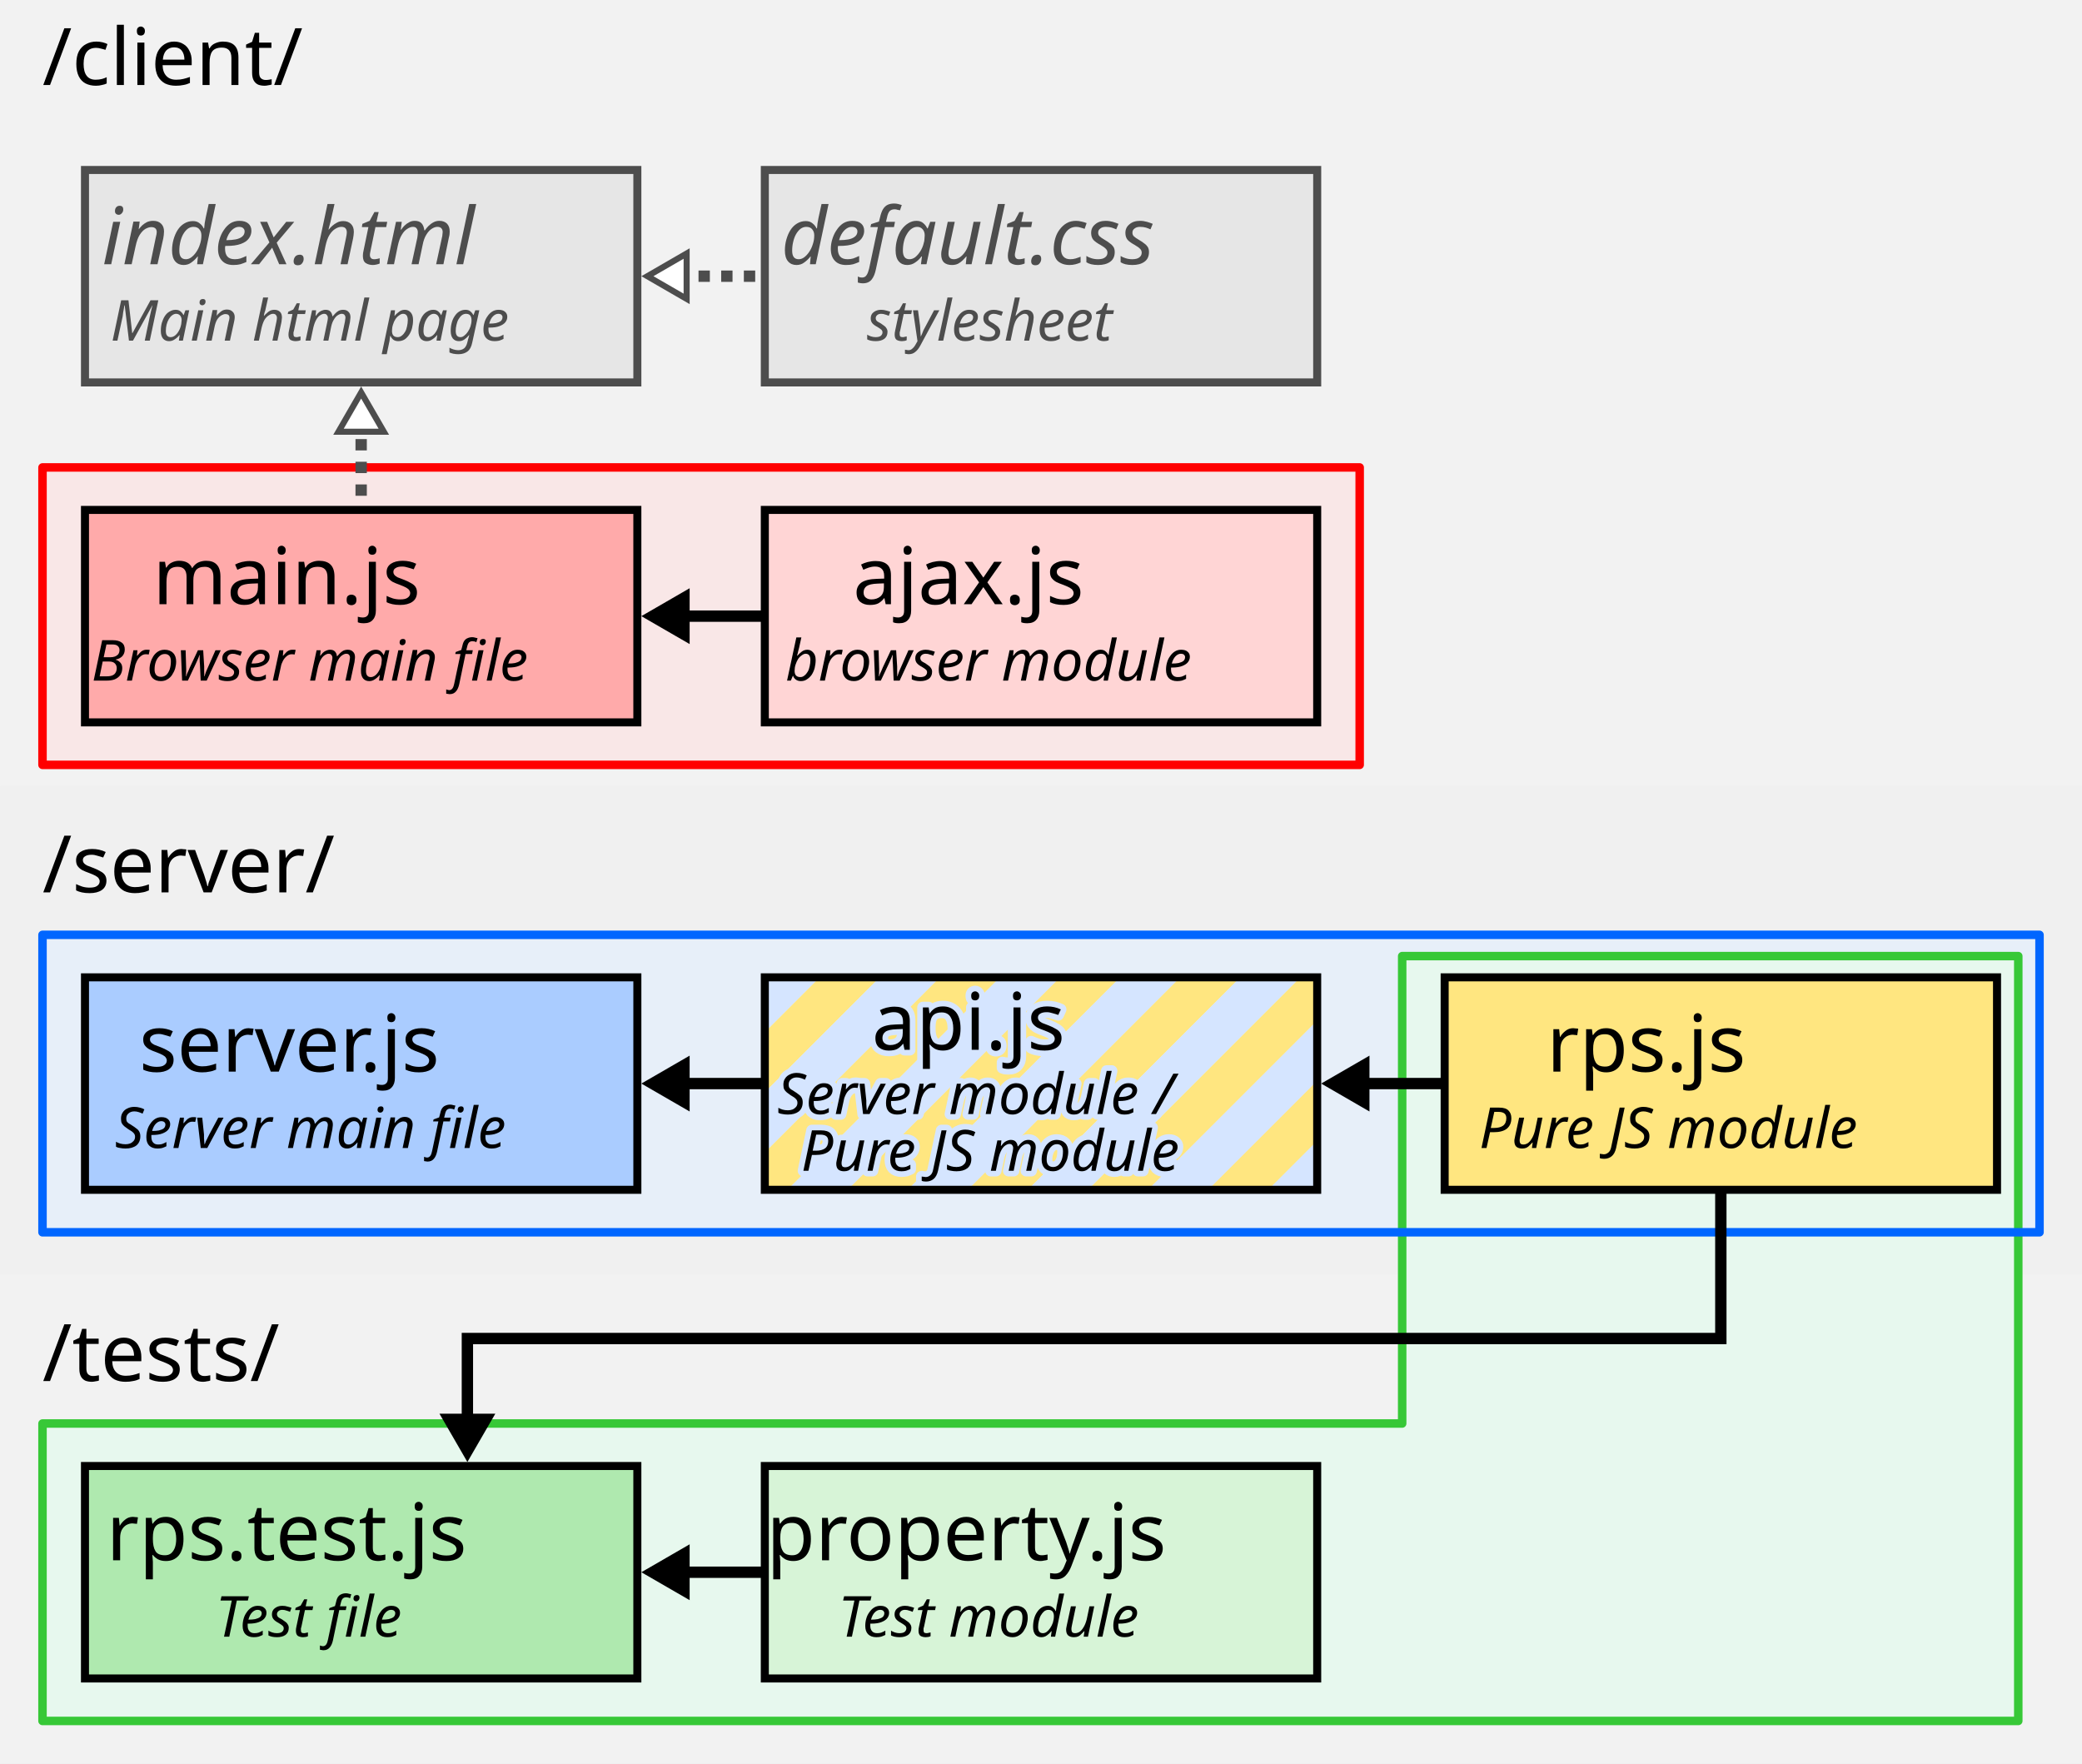
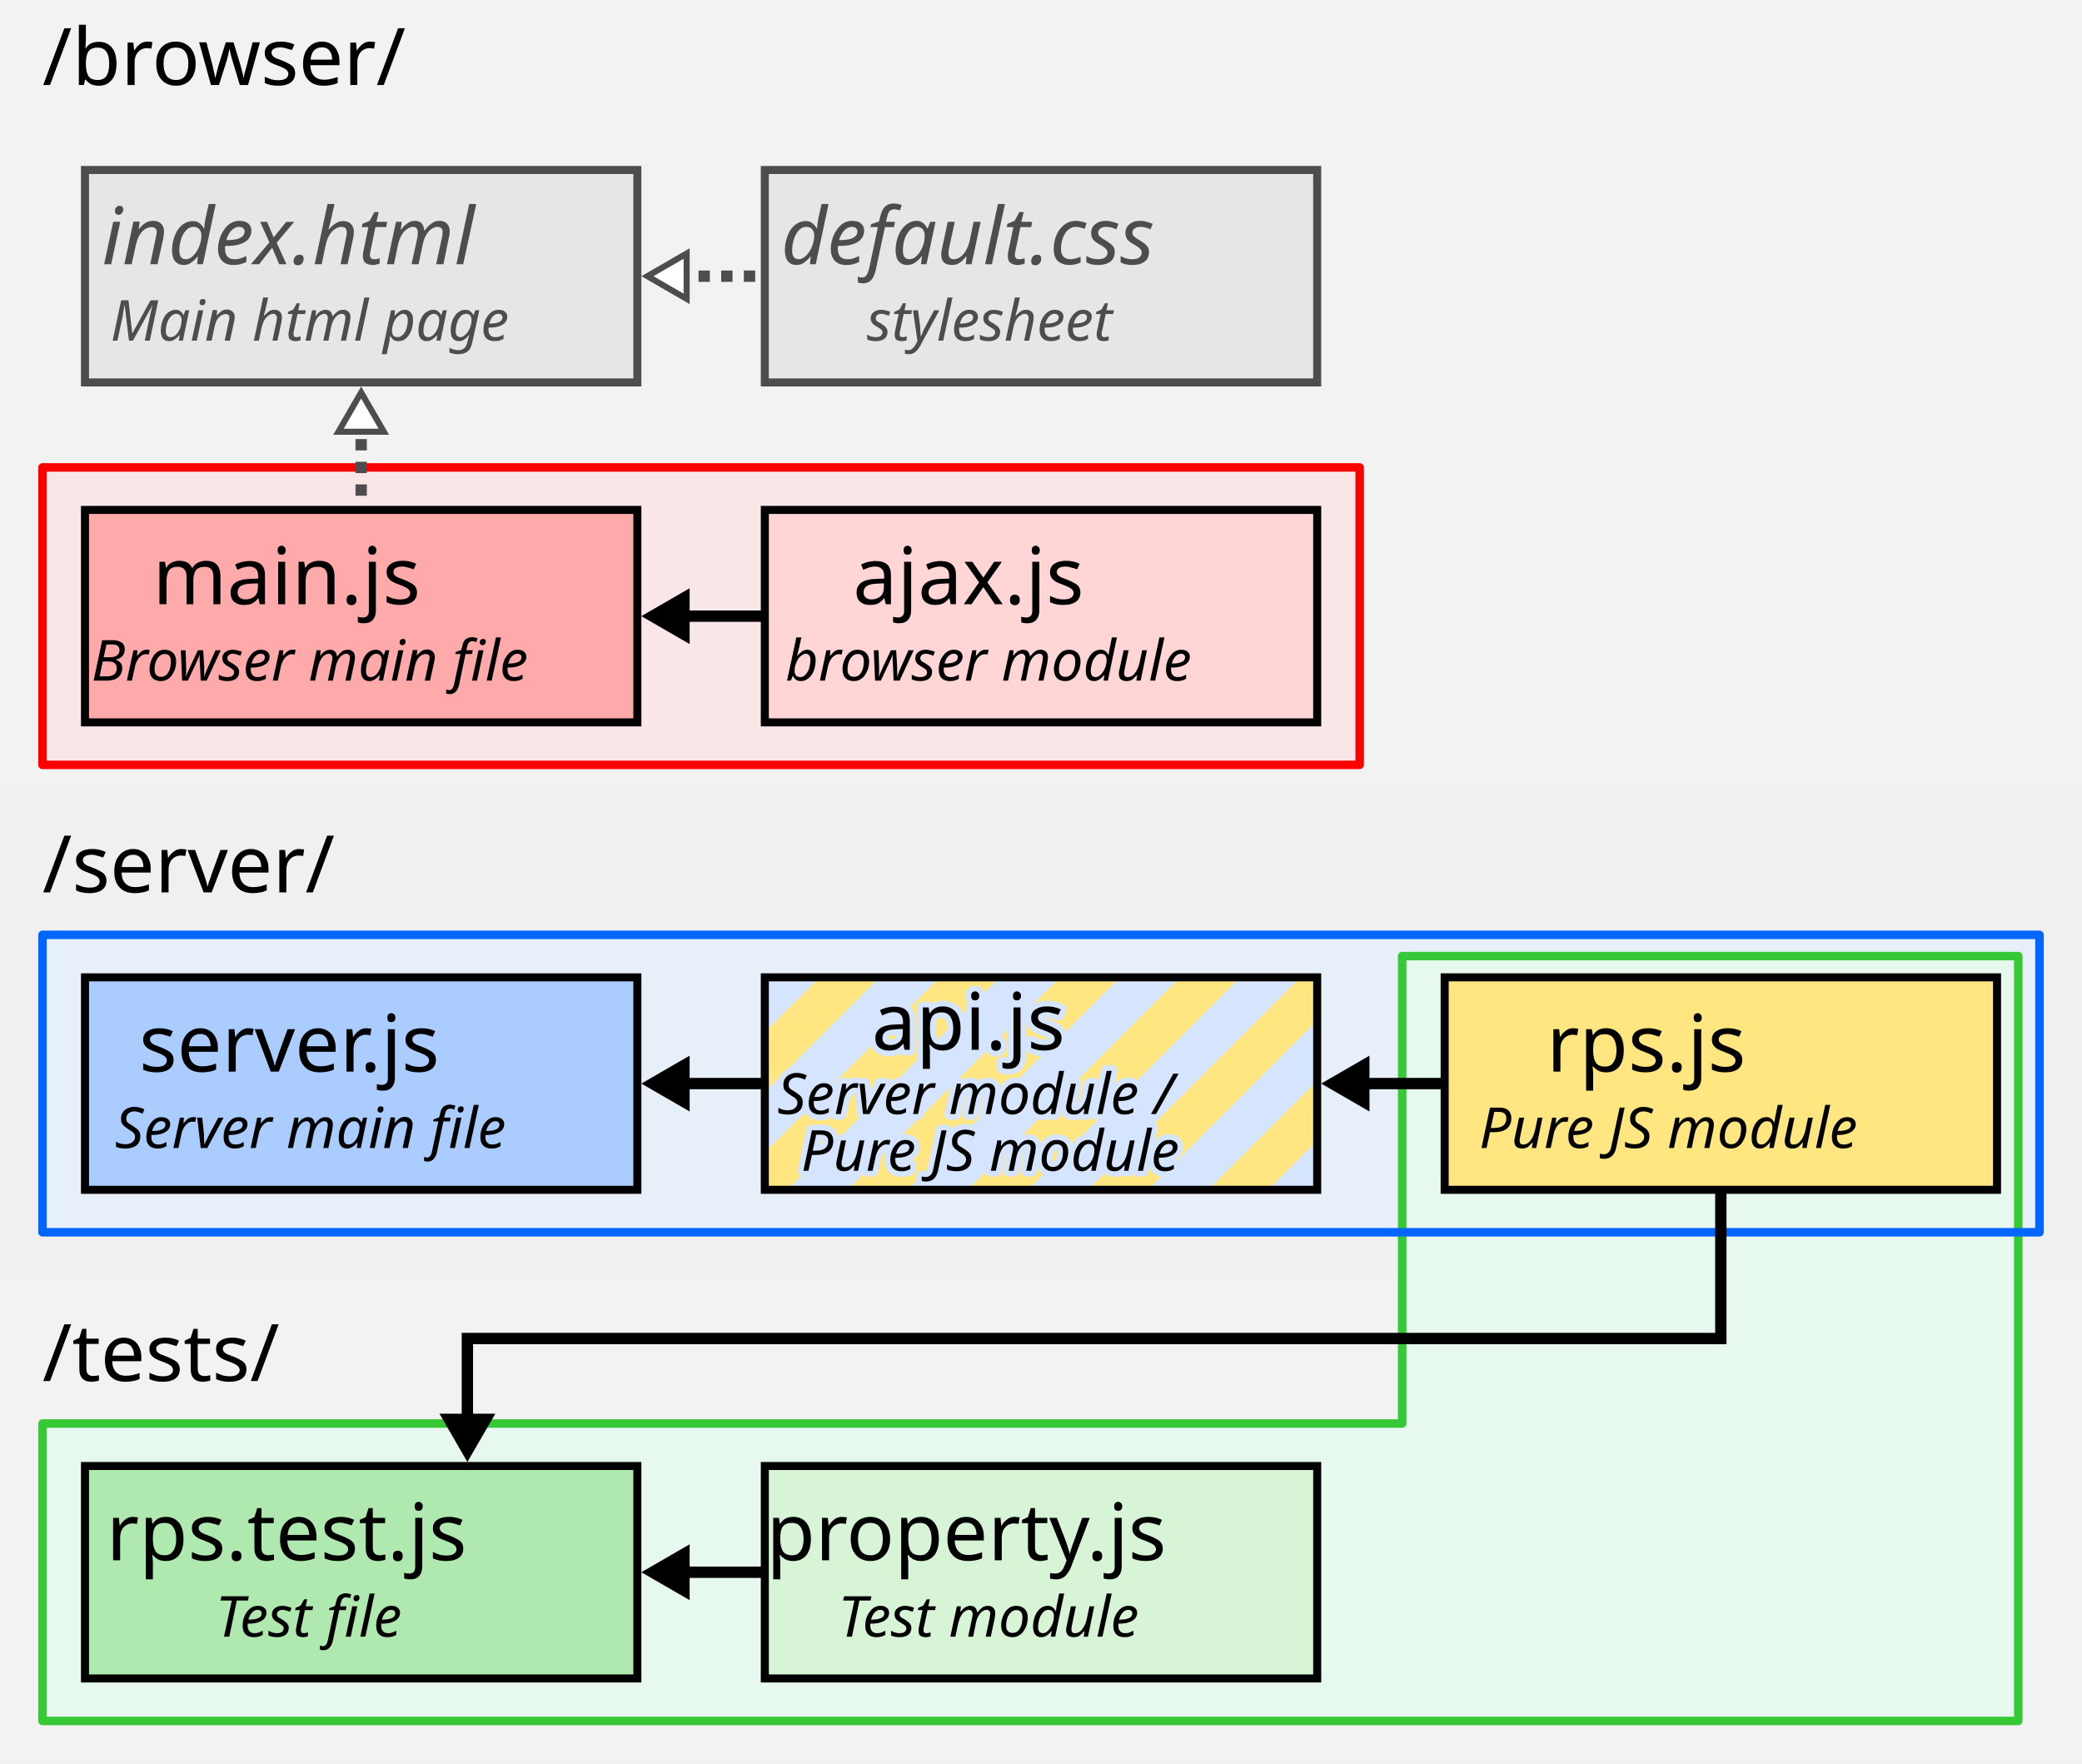
<svg xmlns="http://www.w3.org/2000/svg" xmlns:xlink="http://www.w3.org/1999/xlink" width="490" height="415" viewBox="0 0 129.646 109.802" version="1.1" id="svg8">
  <defs id="defs2">
    <marker style="overflow:visible" id="marker1906" refX="0.0" refY="0.0" orient="auto">
      <path transform="scale(-0.4) translate(-4.5,0)" style="fill-rule:evenodd;fill:#ffffff;stroke:#4d4d4d;stroke-width:1pt;stroke-opacity:1" d="M 5.77,0.0 L -2.88,5.0 L -2.88,-5.0 L 5.77,0.0 z " id="path1904" />
    </marker>
    <marker orient="auto" refY="0.0" refX="0.0" id="EmptyTriangleInM" style="overflow:visible">
      <path id="path1286" d="M 5.77,0.0 L -2.88,5.0 L -2.88,-5.0 L 5.77,0.0 z " style="fill-rule:evenodd;fill:#ffffff;stroke:#4d4d4d;stroke-width:1pt;stroke-opacity:1" transform="scale(-0.4) translate(-4.5,0)" />
    </marker>
    <marker style="overflow:visible" id="marker7962" refX="0" refY="0" orient="auto">
      <path transform="scale(-0.4)" style="fill:#000000;fill-opacity:1;fill-rule:evenodd;stroke:#000000;stroke-width:1pt;stroke-opacity:1" d="M 5.77,0 -2.88,5 V -5 Z" id="path7960" />
    </marker>
    <marker style="overflow:visible" id="marker5481" refX="0" refY="0" orient="auto">
      <path transform="scale(-0.4)" style="fill:#000000;fill-opacity:1;fill-rule:evenodd;stroke:#000000;stroke-width:1pt;stroke-opacity:1" d="M 5.77,0 -2.88,5 V -5 Z" id="path5479" />
    </marker>
    <marker style="overflow:visible" id="marker5271" refX="0" refY="0" orient="auto">
      <path transform="scale(-0.4)" style="fill:#000000;fill-opacity:1;fill-rule:evenodd;stroke:#000000;stroke-width:1pt;stroke-opacity:1" d="M 5.77,0 -2.88,5 V -5 Z" id="path5269" />
    </marker>
    <marker orient="auto" refY="0" refX="0" id="marker5067" style="overflow:visible">
      <path id="path5065" d="M 5.77,0 -2.88,5 V -5 Z" style="fill:#000000;fill-opacity:1;fill-rule:evenodd;stroke:#000000;stroke-width:1pt;stroke-opacity:1" transform="scale(-0.4)" />
    </marker>
    <marker orient="auto" refY="0" refX="0" id="marker4869" style="overflow:visible">
      <path id="path4867" d="M 5.77,0 -2.88,5 V -5 Z" style="fill:#4d4d4d;fill-opacity:1;fill-rule:evenodd;stroke:#4d4d4d;stroke-width:1pt;stroke-opacity:1" transform="scale(-0.4)" />
    </marker>
    <marker style="overflow:visible" id="marker4311" refX="0" refY="0" orient="auto">
      <path transform="scale(-0.4)" style="fill:#000000;fill-opacity:1;fill-rule:evenodd;stroke:#000000;stroke-width:1pt;stroke-opacity:1" d="M 5.77,0 -2.88,5 V -5 Z" id="path4309" />
    </marker>
    <marker orient="auto" refY="0" refX="0" id="marker15187" style="overflow:visible">
      <path id="path15185" d="M 5.77,0 -2.88,5 V -5 Z" style="fill:#000000;fill-opacity:1;fill-rule:evenodd;stroke:#000000;stroke-width:1pt;stroke-opacity:1" transform="scale(-0.4)" />
    </marker>
    <marker orient="auto" refY="0" refX="0" id="marker14946" style="overflow:visible">
      <path id="path14944" d="M 5.77,0 -2.88,5 V -5 Z" style="fill:#afe9af;fill-opacity:1;fill-rule:evenodd;stroke:#000000;stroke-width:1pt;stroke-opacity:1" transform="scale(-0.4)" />
    </marker>
    <marker orient="auto" refY="0" refX="0" id="marker12534" style="overflow:visible">
      <path id="path12532" d="M 5.77,0 -2.88,5 V -5 Z" style="fill:#000000;fill-opacity:1;fill-rule:evenodd;stroke:#000000;stroke-width:1pt;stroke-opacity:1" transform="scale(-0.4)" />
    </marker>
    <marker orient="auto" refY="0" refX="0" id="marker10486" style="overflow:visible">
      <path id="path10484" d="M 5.77,0 -2.88,5 V -5 Z" style="fill:#000000;fill-opacity:1;fill-rule:evenodd;stroke:#000000;stroke-width:1pt;stroke-opacity:1" transform="scale(-0.4)" />
    </marker>
    <marker orient="auto" refY="0" refX="0" id="DotM" style="overflow:visible">
      <path id="path1035" d="m -2.5,-1 c 0,2.76 -2.24,5 -5,5 -2.76,0 -5,-2.24 -5,-5 0,-2.76 2.24,-5 5,-5 2.76,0 5,2.24 5,5 z" style="fill:#000000;fill-opacity:1;fill-rule:evenodd;stroke:#000000;stroke-width:1pt;stroke-opacity:1" transform="matrix(0.4,0,0,0.4,2.96,0.4)" />
    </marker>
    <marker orient="auto" refY="0" refX="0" id="DotS" style="overflow:visible">
      <path id="path1038" d="m -2.5,-1 c 0,2.76 -2.24,5 -5,5 -2.76,0 -5,-2.24 -5,-5 0,-2.76 2.24,-5 5,-5 2.76,0 5,2.24 5,5 z" style="fill:#000000;fill-opacity:1;fill-rule:evenodd;stroke:#000000;stroke-width:1pt;stroke-opacity:1" transform="matrix(0.2,0,0,0.2,1.48,0.2)" />
    </marker>
    <marker orient="auto" refY="0" refX="0" id="TriangleInS" style="overflow:visible">
      <path id="path1110" d="M 5.77,0 -2.88,5 V -5 Z" style="fill:#000000;fill-opacity:1;fill-rule:evenodd;stroke:#000000;stroke-width:1pt;stroke-opacity:1" transform="scale(-0.2)" />
    </marker>
    <marker orient="auto" refY="0" refX="0" id="Arrow2Sstart" style="overflow:visible">
      <path id="path1001" style="fill:#000000;fill-opacity:1;fill-rule:evenodd;stroke:#000000;stroke-width:0.625;stroke-linejoin:round;stroke-opacity:1" d="M 8.719,4.034 -2.207,0.016 8.719,-4.002 c -1.745,2.372 -1.735,5.617 -6e-7,8.035 z" transform="matrix(0.3,0,0,0.3,-0.69,0)" />
    </marker>
    <marker orient="auto" refY="0" refX="0" id="marker1353" style="overflow:visible">
      <path id="path1351" style="fill:#000000;fill-opacity:1;fill-rule:evenodd;stroke:#000000;stroke-width:0.625;stroke-linejoin:round;stroke-opacity:1" d="M 8.719,4.034 -2.207,0.016 8.719,-4.002 c -1.745,2.372 -1.735,5.617 -6e-7,8.035 z" transform="scale(0.6)" />
    </marker>
    <marker orient="auto" refY="0" refX="0" id="marker1313" style="overflow:visible">
      <path id="path1311" style="fill:#000000;fill-opacity:1;fill-rule:evenodd;stroke:#000000;stroke-width:0.625;stroke-linejoin:round;stroke-opacity:1" d="M 8.719,4.034 -2.207,0.016 8.719,-4.002 c -1.745,2.372 -1.735,5.617 -6e-7,8.035 z" transform="scale(0.6)" />
    </marker>
    <marker orient="auto" refY="0" refX="0" id="Arrow2Mstart" style="overflow:visible">
      <path id="path995" style="fill:#000000;fill-opacity:1;fill-rule:evenodd;stroke:#000000;stroke-width:0.625;stroke-linejoin:round;stroke-opacity:1" d="M 8.719,4.034 -2.207,0.016 8.719,-4.002 c -1.745,2.372 -1.735,5.617 -6e-7,8.035 z" transform="scale(0.6)" />
    </marker>
    <marker orient="auto" refY="0" refX="0" id="Arrow2Lstart" style="overflow:visible">
      <path id="path989" style="fill:#000000;fill-opacity:1;fill-rule:evenodd;stroke:#000000;stroke-width:0.625;stroke-linejoin:round;stroke-opacity:1" d="M 8.719,4.034 -2.207,0.016 8.719,-4.002 c -1.745,2.372 -1.735,5.617 -6e-7,8.035 z" transform="matrix(1.1,0,0,1.1,1.1,0)" />
    </marker>
    <marker orient="auto" refY="0" refX="0" id="TriangleOutL" style="overflow:visible">
      <path id="path1113" d="M 5.77,0 -2.88,5 V -5 Z" style="fill:#000000;fill-opacity:1;fill-rule:evenodd;stroke:#000000;stroke-width:1pt;stroke-opacity:1" transform="scale(0.8)" />
    </marker>
    <marker style="overflow:visible" id="marker4273-6" refX="0" refY="0" orient="auto">
      <path transform="scale(-0.4)" style="fill:#000000;fill-opacity:1;fill-rule:evenodd;stroke:#000000;stroke-width:1pt;stroke-opacity:1" d="M 5.77,0 -2.88,5 V -5 Z" id="path4271-0" />
    </marker>
    <marker orient="auto" refY="0" refX="0" id="marker12534-7" style="overflow:visible">
      <path id="path12532-5" d="M 5.77,0 -2.88,5 V -5 Z" style="fill:#000000;fill-opacity:1;fill-rule:evenodd;stroke:#000000;stroke-width:1pt;stroke-opacity:1" transform="scale(-0.4)" />
    </marker>
    <marker orient="auto" refY="0" refX="0" id="marker12534-2" style="overflow:visible">
      <path id="path12532-2" d="M 5.77,0 -2.88,5 V -5 Z" style="fill:#000000;fill-opacity:1;fill-rule:evenodd;stroke:#000000;stroke-width:1pt;stroke-opacity:1" transform="scale(-0.4)" />
    </marker>
    <marker orient="auto" refY="0" refX="0" id="marker12534-5" style="overflow:visible">
      <path id="path12532-6" d="M 5.77,0 -2.88,5 V -5 Z" style="fill:#000000;fill-opacity:1;fill-rule:evenodd;stroke:#000000;stroke-width:1pt;stroke-opacity:1" transform="scale(-0.4)" />
    </marker>
    <clipPath clipPathUnits="userSpaceOnUse" id="clipPath3183">
      <rect style="opacity:1;vector-effect:none;fill:#d5e5ff;fill-opacity:1;stroke:none;stroke-width:0.5;stroke-linecap:butt;stroke-linejoin:miter;stroke-miterlimit:4;stroke-dasharray:none;stroke-dashoffset:0;stroke-opacity:1" id="rect3185" width="34.396" height="13.229" x="-173.849" y="99.335" transform="rotate(-45)" />
    </clipPath>
    <marker style="overflow:visible" id="marker10348-6" refX="0" refY="0" orient="auto">
      <path transform="scale(-0.4)" style="fill:#000000;fill-opacity:1;fill-rule:evenodd;stroke:#000000;stroke-width:1pt;stroke-opacity:1" d="M 5.77,0 -2.88,5 V -5 Z" id="path10346-1" />
    </marker>
    <clipPath clipPathUnits="userSpaceOnUse" id="clipPath512">
      <rect y="183.049" x="-70.527" height="22.49" width="42.333" id="rect514" style="opacity:1;vector-effect:none;fill:#f2f2f2;fill-opacity:1;stroke:none;stroke-width:0.5;stroke-linecap:butt;stroke-linejoin:miter;stroke-miterlimit:4;stroke-dasharray:none;stroke-dashoffset:0;stroke-opacity:1" />
    </clipPath>
  </defs>
  <g id="layer1" transform="translate(-18.94968,-176.6146)">
    <path id="path1711" d="M 21.596,234.823 H 145.95 v 18.521 H 21.596 Z" style="opacity:1;vector-effect:none;fill:#e7eff9;fill-opacity:1;stroke:none;stroke-width:0.529;stroke-linecap:butt;stroke-linejoin:round;stroke-miterlimit:4;stroke-dasharray:none;stroke-dashoffset:0;stroke-opacity:1" />
    <rect y="176.615" x="18.95" height="48.948" width="129.646" id="rect8801" style="opacity:1;vector-effect:none;fill:#f2f2f2;fill-opacity:1;stroke:none;stroke-width:0.5;stroke-linecap:butt;stroke-linejoin:miter;stroke-miterlimit:4;stroke-dasharray:none;stroke-dashoffset:0;stroke-opacity:1" />
    <path style="fill:#f9e7e7;fill-opacity:1;stroke:#ff0000;stroke-width:0.529;stroke-linecap:round;stroke-linejoin:round;stroke-miterlimit:4;stroke-dasharray:none;stroke-opacity:1" d="m 21.596,205.719 h 82.021 l 0,18.521 H 21.596 Z" id="path516" />
    <rect style="opacity:1;vector-effect:none;fill:#f2f2f2;fill-opacity:1;stroke:none;stroke-width:0.5;stroke-linecap:butt;stroke-linejoin:miter;stroke-miterlimit:4;stroke-dasharray:none;stroke-dashoffset:0;stroke-opacity:1" id="rect8680" width="129.646" height="30.427" x="18.95" y="255.99" />
    <path style="opacity:1;vector-effect:none;fill:#e7f8ee;fill-opacity:1;stroke:#37c837;stroke-width:0.529;stroke-linecap:butt;stroke-linejoin:round;stroke-miterlimit:4;stroke-dasharray:none;stroke-dashoffset:0;stroke-opacity:1" d="m 21.596,265.25 h 84.667 v -29.104 h 38.365 v 47.625 H 21.596 Z" id="path520" />
    <text xml:space="preserve" style="font-style:normal;font-variant:normal;font-weight:normal;font-stretch:normal;font-size:4.939px;line-height:1;font-family:'Fira Sans';-inkscape-font-specification:'Fira Sans';text-align:start;letter-spacing:0px;word-spacing:0px;text-anchor:start;fill:#000000;fill-opacity:1;stroke:none;stroke-width:0.265" x="21.596" y="232.177" id="text24-3">
      <tspan x="21.596" y="232.177" style="font-style:normal;font-variant:normal;font-weight:normal;font-stretch:normal;font-size:4.939px;line-height:1;font-family:'Fira Sans';-inkscape-font-specification:'Fira Sans';text-align:start;text-anchor:start;stroke-width:0.265" id="tspan22-7">/server/</tspan>
    </text>
    <text xml:space="preserve" style="font-style:normal;font-variant:normal;font-weight:normal;font-stretch:normal;font-size:4.939px;line-height:1;font-family:'Fira Sans';-inkscape-font-specification:'Fira Sans';text-align:start;letter-spacing:0px;word-spacing:0px;text-anchor:start;fill:#000000;fill-opacity:1;stroke:none;stroke-width:0.265" x="21.596" y="181.906" id="text177">
-       <tspan x="21.596" y="181.906" style="font-style:normal;font-variant:normal;font-weight:normal;font-stretch:normal;font-size:4.939px;line-height:1;font-family:'Fira Sans';-inkscape-font-specification:'Fira Sans';text-align:start;text-anchor:start;stroke-width:0.265" id="tspan175">/client/</tspan>
+       <tspan x="21.596" y="181.906" style="font-style:normal;font-variant:normal;font-weight:normal;font-stretch:normal;font-size:4.939px;line-height:1;font-family:'Fira Sans';-inkscape-font-specification:'Fira Sans';text-align:start;text-anchor:start;stroke-width:0.265" id="tspan175">/browser/</tspan>
    </text>
    <text id="text173" y="262.604" x="21.596" style="font-style:normal;font-variant:normal;font-weight:normal;font-stretch:normal;font-size:4.939px;line-height:1;font-family:'Fira Sans';-inkscape-font-specification:'Fira Sans';text-align:start;letter-spacing:0px;word-spacing:0px;text-anchor:start;fill:#000000;fill-opacity:1;stroke:none;stroke-width:0.265" xml:space="preserve">
      <tspan id="tspan171" style="font-style:normal;font-variant:normal;font-weight:normal;font-stretch:normal;font-size:4.939px;line-height:1;font-family:'Fira Sans';-inkscape-font-specification:'Fira Sans';text-align:start;text-anchor:start;stroke-width:0.265" y="262.604" x="21.596">/tests/</tspan>
    </text>
    <g id="g3029" transform="translate(239.158,63.50002)">
      <rect y="204.396" x="-172.583" height="13.229" width="34.396" id="rect300" style="opacity:1;vector-effect:none;fill:#d7f4d7;fill-opacity:1;stroke:#000000;stroke-width:0.5;stroke-linecap:butt;stroke-linejoin:miter;stroke-miterlimit:4;stroke-dasharray:none;stroke-dashoffset:0;stroke-opacity:1" />
      <text id="text304" y="210.263" x="-155.534" style="font-style:normal;font-variant:normal;font-weight:normal;font-stretch:normal;font-size:4.939px;line-height:1;font-family:'Fira Sans';-inkscape-font-specification:'Fira Sans';text-align:center;letter-spacing:0px;word-spacing:0px;text-anchor:middle;fill:#000000;fill-opacity:1;stroke:none;stroke-width:0.265" xml:space="preserve">
        <tspan id="tspan302" style="font-style:normal;font-variant:normal;font-weight:normal;font-stretch:normal;font-size:4.939px;line-height:1;font-family:'Fira Sans';-inkscape-font-specification:'Fira Sans';text-align:center;text-anchor:middle;stroke-width:0.265" y="210.263" x="-155.534">property.js</tspan>
      </text>
      <text xml:space="preserve" style="font-style:normal;font-variant:normal;font-weight:normal;font-stretch:normal;font-size:3.528px;line-height:1;font-family:'Fira Sans';-inkscape-font-specification:'Fira Sans';text-align:center;letter-spacing:0px;word-spacing:0px;text-anchor:middle;fill:#000000;fill-opacity:1;stroke:none;stroke-width:0.265" x="-155.447" y="215.026" id="text355">
        <tspan x="-155.447" y="215.026" style="font-style:italic;font-variant:normal;font-weight:normal;font-stretch:normal;font-size:3.528px;line-height:1;font-family:'Fira Sans';-inkscape-font-specification:'Fira Sans';text-align:center;text-anchor:middle;stroke-width:0.265" id="tspan353">Test module</tspan>
      </text>
    </g>
    <g id="g3036" transform="translate(157.1372,63.50002)">
      <rect style="opacity:1;vector-effect:none;fill:#afe9af;fill-opacity:1;stroke:#000000;stroke-width:0.5;stroke-linecap:butt;stroke-linejoin:miter;stroke-miterlimit:4;stroke-dasharray:none;stroke-dashoffset:0;stroke-opacity:1" id="rect308" width="34.396" height="13.229" x="-132.896" y="204.396" />
      <text xml:space="preserve" style="font-style:normal;font-variant:normal;font-weight:normal;font-stretch:normal;font-size:4.939px;line-height:1;font-family:'Fira Sans';-inkscape-font-specification:'Fira Sans';text-align:center;letter-spacing:0px;word-spacing:0px;text-anchor:middle;fill:#000000;fill-opacity:1;stroke:none;stroke-width:0.265" x="-115.846" y="210.263" id="text312">
        <tspan x="-115.846" y="210.263" style="font-style:normal;font-variant:normal;font-weight:normal;font-stretch:normal;font-size:4.939px;line-height:1;font-family:'Fira Sans';-inkscape-font-specification:'Fira Sans';text-align:center;text-anchor:middle;stroke-width:0.265" id="tspan310">rps.test.js</tspan>
      </text>
      <text id="text407" y="215.026" x="-115.76" style="font-style:normal;font-variant:normal;font-weight:normal;font-stretch:normal;font-size:3.528px;line-height:1;font-family:'Fira Sans';-inkscape-font-specification:'Fira Sans';text-align:center;letter-spacing:0px;word-spacing:0px;text-anchor:middle;fill:#000000;fill-opacity:1;stroke:none;stroke-width:0.265" xml:space="preserve">
        <tspan id="tspan405" style="font-style:italic;font-variant:normal;font-weight:normal;font-stretch:normal;font-size:3.528px;line-height:1;font-family:'Fira Sans';-inkscape-font-specification:'Fira Sans';text-align:center;text-anchor:middle;stroke-width:0.265" y="215.026" x="-115.76">Test file</tspan>
      </text>
    </g>
    <g id="g3043" transform="translate(202.1164,33.07293)">
      <rect style="opacity:1;vector-effect:none;fill:#ffe680;fill-opacity:1;stroke:#000000;stroke-width:0.5;stroke-linecap:butt;stroke-linejoin:miter;stroke-miterlimit:4;stroke-dasharray:none;stroke-dashoffset:0;stroke-opacity:1" id="rect278" width="34.396" height="13.229" x="-93.208" y="204.396" />
      <text xml:space="preserve" style="font-style:normal;font-variant:normal;font-weight:normal;font-stretch:normal;font-size:4.939px;line-height:1;font-family:'Fira Sans';-inkscape-font-specification:'Fira Sans';text-align:center;letter-spacing:0px;word-spacing:0px;text-anchor:middle;fill:#000000;fill-opacity:1;stroke:none;stroke-width:0.265" x="-76.159" y="210.263" id="text282">
        <tspan x="-76.159" y="210.263" style="font-style:normal;font-variant:normal;font-weight:normal;font-stretch:normal;font-size:4.939px;line-height:1;font-family:'Fira Sans';-inkscape-font-specification:'Fira Sans';text-align:center;text-anchor:middle;stroke-width:0.265" id="tspan280">rps.js</tspan>
      </text>
      <text xml:space="preserve" style="font-style:normal;font-variant:normal;font-weight:normal;font-stretch:normal;font-size:3.528px;line-height:1;font-family:'Fira Sans';-inkscape-font-specification:'Fira Sans';text-align:center;letter-spacing:0px;word-spacing:0px;text-anchor:middle;fill:#000000;fill-opacity:1;stroke:none;stroke-width:0.265" x="-76.072" y="215.026" id="text411">
        <tspan x="-76.072" y="215.026" style="font-style:italic;font-variant:normal;font-weight:normal;font-stretch:normal;font-size:3.528px;line-height:1;font-family:'Fira Sans';-inkscape-font-specification:'Fira Sans';text-align:center;text-anchor:middle;stroke-width:0.265" id="tspan409">Pure JS module</tspan>
      </text>
    </g>
    <g id="g3235" transform="translate(130.0747,22.4896)">
      <g clip-path="url(#clipPath3183)" transform="rotate(45,-84.42022,191.0256)" id="g3148">
        <g id="g3125" transform="matrix(1,0,0,1.454545,0,-92.90715)" style="stroke-width:0.829">
          <rect y="175.292" x="-52.917" height="29.104" width="2.646" id="rect3087" style="opacity:1;vector-effect:none;fill:#d5e5ff;fill-opacity:1;stroke:none;stroke-width:0.415;stroke-linecap:butt;stroke-linejoin:miter;stroke-miterlimit:4;stroke-dasharray:none;stroke-dashoffset:0;stroke-opacity:1" />
          <rect style="opacity:1;vector-effect:none;fill:#ffe680;fill-opacity:1;stroke:none;stroke-width:0.415;stroke-linecap:butt;stroke-linejoin:miter;stroke-miterlimit:4;stroke-dasharray:none;stroke-dashoffset:0;stroke-opacity:1" id="rect3089" width="2.646" height="29.104" x="-50.271" y="175.292" />
        </g>
        <use height="100%" width="100%" transform="translate(5.291665,3.6901042e-6)" id="use3129" xlink:href="#g3125" y="0" x="0" />
        <use height="100%" width="100%" transform="translate(10.58333,3.6901042e-6)" id="use3131" xlink:href="#g3125" y="0" x="0" />
        <use height="100%" width="100%" transform="translate(15.875,3.6901042e-6)" id="use3133" xlink:href="#g3125" y="0" x="0" />
        <use height="100%" width="100%" transform="translate(21.16666,3.6901042e-6)" id="use3135" xlink:href="#g3125" y="0" x="0" />
        <use x="0" y="0" xlink:href="#g3125" id="use3127" transform="translate(26.45833,3.6901042e-6)" width="100%" height="100%" />
        <use height="100%" width="100%" transform="translate(31.75,3.6901042e-6)" id="use3137" xlink:href="#g3125" y="0" x="0" />
      </g>
      <text xml:space="preserve" style="font-style:normal;font-variant:normal;font-weight:normal;font-stretch:normal;font-size:4.939px;line-height:1;font-family:'Fira Sans';-inkscape-font-specification:'Fira Sans';text-align:center;letter-spacing:0px;word-spacing:0px;text-anchor:middle;fill:none;fill-opacity:1;stroke:#d5e5ff;stroke-width:0.706;stroke-linecap:round;stroke-linejoin:round;stroke-miterlimit:4;stroke-dasharray:none" x="-46.327" y="219.491" id="text3201">
        <tspan x="-46.327" y="219.491" style="font-style:normal;font-variant:normal;font-weight:normal;font-stretch:normal;font-size:4.939px;line-height:1;font-family:'Fira Sans';-inkscape-font-specification:'Fira Sans';text-align:center;text-anchor:middle;fill:none;stroke:#d5e5ff;stroke-width:0.706;stroke-linecap:round;stroke-linejoin:round;stroke-miterlimit:4;stroke-dasharray:none" id="tspan3199">api.js</tspan>
      </text>
      <text xml:space="preserve" style="font-style:normal;font-variant:normal;font-weight:normal;font-stretch:normal;font-size:3.528px;line-height:1;font-family:'Fira Sans';-inkscape-font-specification:'Fira Sans';text-align:center;letter-spacing:0px;word-spacing:0px;text-anchor:middle;fill:none;fill-opacity:1;stroke:#d5e5ff;stroke-width:0.706;stroke-linecap:round;stroke-linejoin:round;stroke-miterlimit:4;stroke-dasharray:none" x="-46.253" y="223.492" id="text3197">
        <tspan x="-46.253" y="223.492" style="font-style:italic;font-variant:normal;font-weight:normal;font-stretch:normal;font-size:3.528px;line-height:1;font-family:'Fira Sans';-inkscape-font-specification:'Fira Sans';text-align:center;text-anchor:middle;fill:none;stroke:#d5e5ff;stroke-width:0.706;stroke-linecap:round;stroke-linejoin:round;stroke-miterlimit:4;stroke-dasharray:none" id="tspan3193">Server module /</tspan>
        <tspan id="tspan3195" x="-46.253" y="227.02" style="font-style:italic;font-variant:normal;font-weight:normal;font-stretch:normal;font-size:3.528px;line-height:1;font-family:'Fira Sans';-inkscape-font-specification:'Fira Sans';text-align:center;text-anchor:middle;fill:none;stroke:#d5e5ff;stroke-width:0.706;stroke-linecap:round;stroke-linejoin:round;stroke-miterlimit:4;stroke-dasharray:none">Pure JS module</tspan>
      </text>
      <rect y="214.979" x="-63.5" height="13.229" width="34.396" id="rect251" style="opacity:1;vector-effect:none;fill:none;fill-opacity:1;stroke:#000000;stroke-width:0.5;stroke-linecap:butt;stroke-linejoin:miter;stroke-miterlimit:4;stroke-dasharray:none;stroke-dashoffset:0;stroke-opacity:1" />
      <text id="text255" y="219.491" x="-46.327" style="font-style:normal;font-variant:normal;font-weight:normal;font-stretch:normal;font-size:4.939px;line-height:1;font-family:'Fira Sans';-inkscape-font-specification:'Fira Sans';text-align:center;letter-spacing:0px;word-spacing:0px;text-anchor:middle;fill:#000000;fill-opacity:1;stroke:none;stroke-width:0.265" xml:space="preserve">
        <tspan id="tspan253" style="font-style:normal;font-variant:normal;font-weight:normal;font-stretch:normal;font-size:4.939px;line-height:1;font-family:'Fira Sans';-inkscape-font-specification:'Fira Sans';text-align:center;text-anchor:middle;stroke-width:0.265" y="219.491" x="-46.327">api.js</tspan>
      </text>
      <text id="text415" y="223.492" x="-46.253" style="font-style:normal;font-variant:normal;font-weight:normal;font-stretch:normal;font-size:3.528px;line-height:1;font-family:'Fira Sans';-inkscape-font-specification:'Fira Sans';text-align:center;letter-spacing:0px;word-spacing:0px;text-anchor:middle;fill:#000000;fill-opacity:1;stroke:none;stroke-width:0.265" xml:space="preserve">
        <tspan id="tspan413" style="font-style:italic;font-variant:normal;font-weight:normal;font-stretch:normal;font-size:3.528px;line-height:1;font-family:'Fira Sans';-inkscape-font-specification:'Fira Sans';text-align:center;text-anchor:middle;stroke-width:0.265" y="223.492" x="-46.253">Server module /</tspan>
        <tspan style="font-style:italic;font-variant:normal;font-weight:normal;font-stretch:normal;font-size:3.528px;line-height:1;font-family:'Fira Sans';-inkscape-font-specification:'Fira Sans';text-align:center;text-anchor:middle;stroke-width:0.265" y="227.02" x="-46.253" id="tspan3189">Pure JS module</tspan>
      </text>
    </g>
    <g id="g3057" transform="translate(38.07469,33.07293)">
      <rect style="opacity:1;vector-effect:none;fill:#aaccff;fill-opacity:1;stroke:#000000;stroke-width:0.5;stroke-linecap:butt;stroke-linejoin:miter;stroke-miterlimit:4;stroke-dasharray:none;stroke-dashoffset:0;stroke-opacity:1" id="rect221" width="34.396" height="13.229" x="-13.833" y="204.396" />
      <text xml:space="preserve" style="font-style:normal;font-variant:normal;font-weight:normal;font-stretch:normal;font-size:4.939px;line-height:1;font-family:'Fira Sans';-inkscape-font-specification:'Fira Sans';text-align:center;letter-spacing:0px;word-spacing:0px;text-anchor:middle;fill:#000000;fill-opacity:1;stroke:none;stroke-width:0.265" x="3.389" y="210.263" id="text225">
        <tspan x="3.389" y="210.263" style="font-style:normal;font-variant:normal;font-weight:normal;font-stretch:normal;font-size:4.939px;line-height:1;font-family:'Fira Sans';-inkscape-font-specification:'Fira Sans';text-align:center;text-anchor:middle;stroke-width:0.265" id="tspan223">server.js</tspan>
      </text>
      <text xml:space="preserve" style="font-style:normal;font-variant:normal;font-weight:normal;font-stretch:normal;font-size:3.528px;line-height:1;font-family:'Fira Sans';-inkscape-font-specification:'Fira Sans';text-align:center;letter-spacing:0px;word-spacing:0px;text-anchor:middle;fill:#000000;fill-opacity:1;stroke:none;stroke-width:0.265" x="3.414" y="215.026" id="text419">
        <tspan x="3.414" y="215.026" style="font-style:italic;font-variant:normal;font-weight:normal;font-stretch:normal;font-size:3.528px;line-height:1;font-family:'Fira Sans';-inkscape-font-specification:'Fira Sans';text-align:center;text-anchor:middle;stroke-width:0.265" id="tspan417">Server main file</tspan>
      </text>
    </g>
    <g id="g3064" transform="translate(0.428846,-17.1979)">
      <rect style="opacity:1;vector-effect:none;fill:#e6e6e6;fill-opacity:1;stroke:#4d4d4d;stroke-width:0.5;stroke-linecap:butt;stroke-linejoin:miter;stroke-miterlimit:4;stroke-dasharray:none;stroke-dashoffset:0;stroke-opacity:1" id="rect213" width="34.396" height="13.229" x="23.813" y="204.396" />
      <text xml:space="preserve" style="font-style:normal;font-variant:normal;font-weight:normal;font-stretch:normal;font-size:4.939px;line-height:1;font-family:'Fira Sans';-inkscape-font-specification:'Fira Sans';text-align:center;letter-spacing:0px;word-spacing:0px;text-anchor:middle;fill:#4d4d4d;fill-opacity:1;stroke:none;stroke-width:0.265" x="40.966" y="210.263" id="text217">
        <tspan x="40.966" y="210.263" style="font-style:italic;font-variant:normal;font-weight:normal;font-stretch:normal;font-size:4.939px;line-height:1;font-family:'Fira Sans';-inkscape-font-specification:'Fira Sans';text-align:center;text-anchor:middle;fill:#4d4d4d;stroke-width:0.265" id="tspan215">index.html</tspan>
      </text>
      <text id="text423" y="215.026" x="41.014" style="font-style:normal;font-variant:normal;font-weight:normal;font-stretch:normal;font-size:3.528px;line-height:1;font-family:'Fira Sans';-inkscape-font-specification:'Fira Sans';text-align:center;letter-spacing:0px;word-spacing:0px;text-anchor:middle;fill:#4d4d4d;fill-opacity:1;stroke:none;stroke-width:0.265" xml:space="preserve">
        <tspan id="tspan421" style="font-style:italic;font-variant:normal;font-weight:normal;font-stretch:normal;font-size:3.528px;line-height:1;font-family:'Fira Sans';-inkscape-font-specification:'Fira Sans';text-align:center;text-anchor:middle;fill:#4d4d4d;stroke-width:0.265" y="215.026" x="41.014">Main html page</tspan>
      </text>
    </g>
    <g id="g3078" transform="translate(-31.32116,3.968763)">
      <rect style="opacity:1;vector-effect:none;fill:#ffd5d5;fill-opacity:1;stroke:#000000;stroke-width:0.5;stroke-linecap:butt;stroke-linejoin:miter;stroke-miterlimit:4;stroke-dasharray:none;stroke-dashoffset:0;stroke-opacity:1" id="rect191" width="34.396" height="13.229" x="97.896" y="204.396" />
      <text xml:space="preserve" style="font-style:normal;font-variant:normal;font-weight:normal;font-stretch:normal;font-size:4.939px;line-height:1;font-family:'Fira Sans';-inkscape-font-specification:'Fira Sans';text-align:center;letter-spacing:0px;word-spacing:0px;text-anchor:middle;fill:#000000;fill-opacity:1;stroke:none;stroke-width:0.265" x="115.069" y="210.263" id="text195">
        <tspan x="115.069" y="210.263" style="font-style:normal;font-variant:normal;font-weight:normal;font-stretch:normal;font-size:4.939px;line-height:1;font-family:'Fira Sans';-inkscape-font-specification:'Fira Sans';text-align:center;text-anchor:middle;stroke-width:0.265" id="tspan193">ajax.js</tspan>
      </text>
      <text id="text447" y="215.026" x="115.036" style="font-style:normal;font-variant:normal;font-weight:normal;font-stretch:normal;font-size:3.528px;line-height:1;font-family:'Fira Sans';-inkscape-font-specification:'Fira Sans';text-align:center;letter-spacing:0px;word-spacing:0px;text-anchor:middle;fill:#000000;fill-opacity:1;stroke:none;stroke-width:0.265" xml:space="preserve">
        <tspan id="tspan445" style="font-style:italic;font-variant:normal;font-weight:normal;font-stretch:normal;font-size:3.528px;line-height:1;font-family:'Fira Sans';-inkscape-font-specification:'Fira Sans';text-align:center;text-anchor:middle;stroke-width:0.265" y="215.026" x="115.036">browser module</tspan>
      </text>
    </g>
    <g id="g3085" transform="translate(-68.36282,-17.1979)">
      <rect y="204.396" x="134.938" height="13.229" width="34.396" id="rect243" style="opacity:1;vector-effect:none;fill:#e6e6e6;fill-opacity:1;stroke:#4d4d4d;stroke-width:0.5;stroke-linecap:butt;stroke-linejoin:miter;stroke-miterlimit:4;stroke-dasharray:none;stroke-dashoffset:0;stroke-opacity:1" />
      <text id="text247" y="210.263" x="152.071" style="font-style:normal;font-variant:normal;font-weight:normal;font-stretch:normal;font-size:4.939px;line-height:1;font-family:'Fira Sans';-inkscape-font-specification:'Fira Sans';text-align:center;letter-spacing:0px;word-spacing:0px;text-anchor:middle;fill:#4d4d4d;fill-opacity:1;stroke:none;stroke-width:0.265" xml:space="preserve">
        <tspan id="tspan245" style="font-style:italic;font-variant:normal;font-weight:normal;font-stretch:normal;font-size:4.939px;line-height:1;font-family:'Fira Sans';-inkscape-font-specification:'Fira Sans';text-align:center;text-anchor:middle;fill:#4d4d4d;stroke-width:0.265" y="210.263" x="152.071">default.css</tspan>
      </text>
      <text xml:space="preserve" style="font-style:italic;font-variant:normal;font-weight:normal;font-stretch:normal;font-size:3.528px;line-height:1;font-family:'Fira Sans';-inkscape-font-specification:'Fira Sans';font-variant-ligatures:normal;font-variant-position:normal;font-variant-caps:normal;font-variant-numeric:normal;font-variant-alternates:normal;font-feature-settings:normal;text-indent:0;text-align:center;text-decoration:none;text-decoration-line:none;text-decoration-style:solid;text-decoration-color:#000000;letter-spacing:0px;word-spacing:0px;text-transform:none;writing-mode:lr-tb;direction:ltr;text-orientation:mixed;dominant-baseline:auto;baseline-shift:baseline;text-anchor:middle;white-space:normal;shape-padding:0;opacity:1;vector-effect:none;fill:#4d4d4d;fill-opacity:1;stroke:none;stroke-width:0.265;stroke-linecap:butt;stroke-linejoin:miter;stroke-miterlimit:4;stroke-dasharray:none;stroke-dashoffset:0;stroke-opacity:1" x="152.146" y="215.026" id="text451">
        <tspan x="152.146" y="215.026" style="font-style:italic;font-variant:normal;font-weight:normal;font-stretch:normal;font-size:3.528px;line-height:1;font-family:'Fira Sans';-inkscape-font-specification:'Fira Sans';font-variant-ligatures:normal;font-variant-position:normal;font-variant-caps:normal;font-variant-numeric:normal;font-variant-alternates:normal;font-feature-settings:normal;text-indent:0;text-align:center;text-decoration:none;text-decoration-line:none;text-decoration-style:solid;text-decoration-color:#000000;letter-spacing:0px;word-spacing:0px;text-transform:none;writing-mode:lr-tb;direction:ltr;text-orientation:mixed;dominant-baseline:auto;baseline-shift:baseline;text-anchor:middle;white-space:normal;shape-padding:0;vector-effect:none;fill:#4d4d4d;fill-opacity:1;stroke:none;stroke-width:0.265;stroke-linecap:butt;stroke-linejoin:miter;stroke-miterlimit:4;stroke-dasharray:none;stroke-dashoffset:0;stroke-opacity:1" id="tspan449">stylesheet</tspan>
      </text>
    </g>
    <path style="opacity:1;vector-effect:none;fill:none;fill-opacity:1;stroke:#000000;stroke-width:0.706;stroke-linecap:butt;stroke-linejoin:miter;stroke-miterlimit:4;stroke-dasharray:none;stroke-dashoffset:0;stroke-opacity:1;marker-start:url(#marker4311)" d="m 60.892,214.979 h 5.683" id="path4307" />
    <path id="path4865" d="m 59.622,193.812 6.953,1e-5" style="opacity:1;vector-effect:none;fill:none;fill-opacity:1;stroke:#4d4d4d;stroke-width:0.706;stroke-linecap:butt;stroke-linejoin:miter;stroke-miterlimit:4;stroke-dasharray:0.706, 0.706;stroke-dashoffset:0;stroke-opacity:1;marker-start:url(#EmptyTriangleInM)" />
    <path id="path5063" d="m 60.892,244.083 h 5.683" style="opacity:1;vector-effect:none;fill:none;fill-opacity:1;stroke:#000000;stroke-width:0.706;stroke-linecap:butt;stroke-linejoin:miter;stroke-miterlimit:4;stroke-dasharray:none;stroke-dashoffset:0;stroke-opacity:1;marker-start:url(#marker5067)" />
    <path style="opacity:1;vector-effect:none;fill:none;fill-opacity:1;stroke:#000000;stroke-width:0.706;stroke-linecap:butt;stroke-linejoin:miter;stroke-miterlimit:4;stroke-dasharray:none;stroke-dashoffset:0;stroke-opacity:1;marker-start:url(#marker5481)" d="m 60.892,274.51 h 5.683" id="path5477" />
    <path style="opacity:1;vector-effect:none;fill:none;fill-opacity:1;stroke:#0066ff;stroke-width:0.529;stroke-linecap:butt;stroke-linejoin:round;stroke-miterlimit:4;stroke-dasharray:none;stroke-dashoffset:0;stroke-opacity:1" d="M 21.596,234.823 H 145.95 v 18.521 H 21.596 Z" id="path518" />
    <path id="path10344-8" d="m 48.054,265.641 v -5.683 h 78.052 v -9.26" style="opacity:1;vector-effect:none;fill:none;fill-opacity:1;stroke:#000000;stroke-width:0.706;stroke-linecap:butt;stroke-linejoin:miter;stroke-miterlimit:4;stroke-dasharray:none;stroke-dashoffset:0;stroke-opacity:1;marker-start:url(#marker10348-6)" />
    <path style="opacity:1;vector-effect:none;fill:none;fill-opacity:1;stroke:#000000;stroke-width:0.706;stroke-linecap:butt;stroke-linejoin:miter;stroke-miterlimit:4;stroke-dasharray:none;stroke-dashoffset:0;stroke-opacity:1;marker-start:url(#marker5271)" d="m 103.225,244.083 h 5.683" id="path5267" />
    <path style="opacity:1;vector-effect:none;fill:none;fill-opacity:1;stroke:#4d4d4d;stroke-width:0.706;stroke-linecap:butt;stroke-linejoin:miter;stroke-miterlimit:4;stroke-dasharray:0.706,0.706;stroke-dashoffset:0.282;stroke-opacity:1;marker-start:url(#marker1906)" d="m 41.439,201.412 -1e-5,6.953" id="path1902" />
    <g id="g3071" transform="translate(-36.61282,3.968763)">
      <rect y="204.396" x="60.854" height="13.229" width="34.396" id="rect179" style="opacity:1;vector-effect:none;fill:#ffaaaa;fill-opacity:1;stroke:#000000;stroke-width:0.5;stroke-linecap:butt;stroke-linejoin:miter;stroke-miterlimit:4;stroke-dasharray:none;stroke-dashoffset:0;stroke-opacity:1" />
      <text id="text185" y="210.263" x="77.904" style="font-style:normal;font-variant:normal;font-weight:normal;font-stretch:normal;font-size:4.939px;line-height:1;font-family:'Fira Sans';-inkscape-font-specification:'Fira Sans';text-align:center;letter-spacing:0px;word-spacing:0px;text-anchor:middle;fill:#000000;fill-opacity:1;stroke:none;stroke-width:0.265" xml:space="preserve">
        <tspan id="tspan183" style="font-style:normal;font-variant:normal;font-weight:normal;font-stretch:normal;font-size:4.939px;line-height:1;font-family:'Fira Sans';-inkscape-font-specification:'Fira Sans';text-align:center;text-anchor:middle;stroke-width:0.265" y="210.263" x="77.904">main.js</tspan>
      </text>
      <text xml:space="preserve" style="font-style:normal;font-variant:normal;font-weight:normal;font-stretch:normal;font-size:3.528px;line-height:1;font-family:'Fira Sans';-inkscape-font-specification:'Fira Sans';text-align:center;letter-spacing:0px;word-spacing:0px;text-anchor:middle;fill:#000000;fill-opacity:1;stroke:none;stroke-width:0.265" x="78.056" y="215.026" id="text427">
        <tspan x="78.056" y="215.026" style="font-style:italic;font-variant:normal;font-weight:normal;font-stretch:normal;font-size:3.528px;line-height:1;font-family:'Fira Sans';-inkscape-font-specification:'Fira Sans';text-align:center;text-anchor:middle;stroke-width:0.265" id="tspan425">Browser main file</tspan>
      </text>
    </g>
  </g>
</svg>
